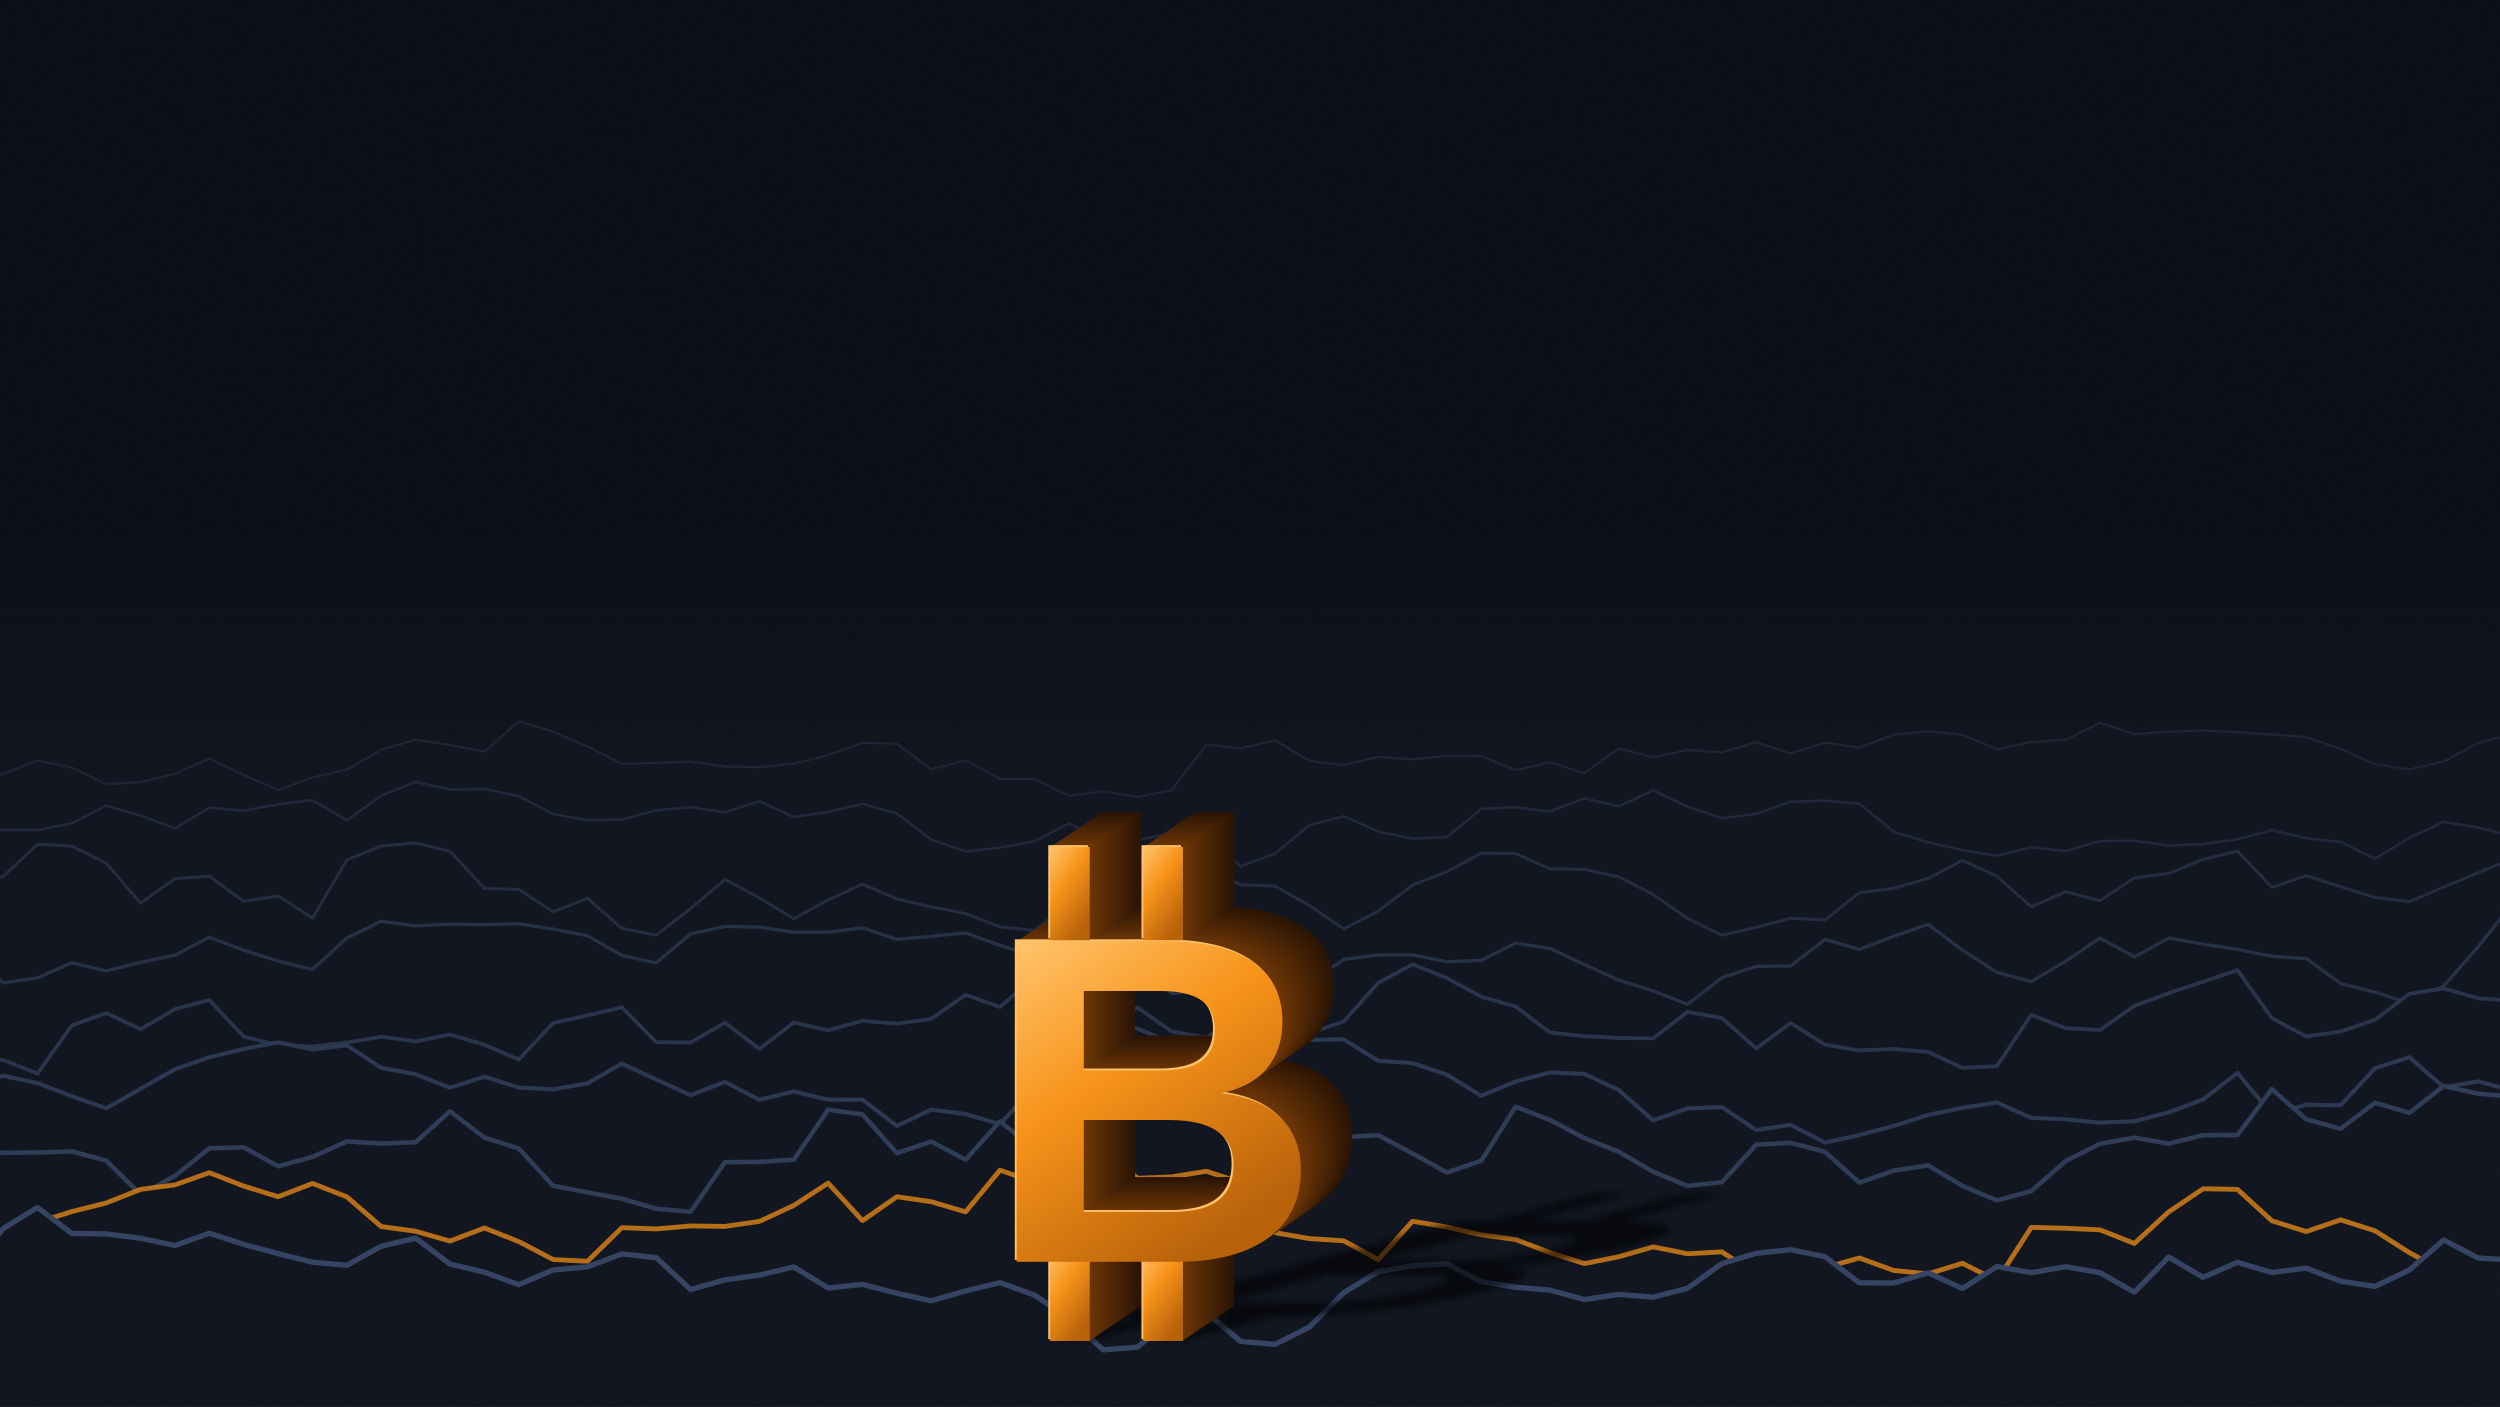
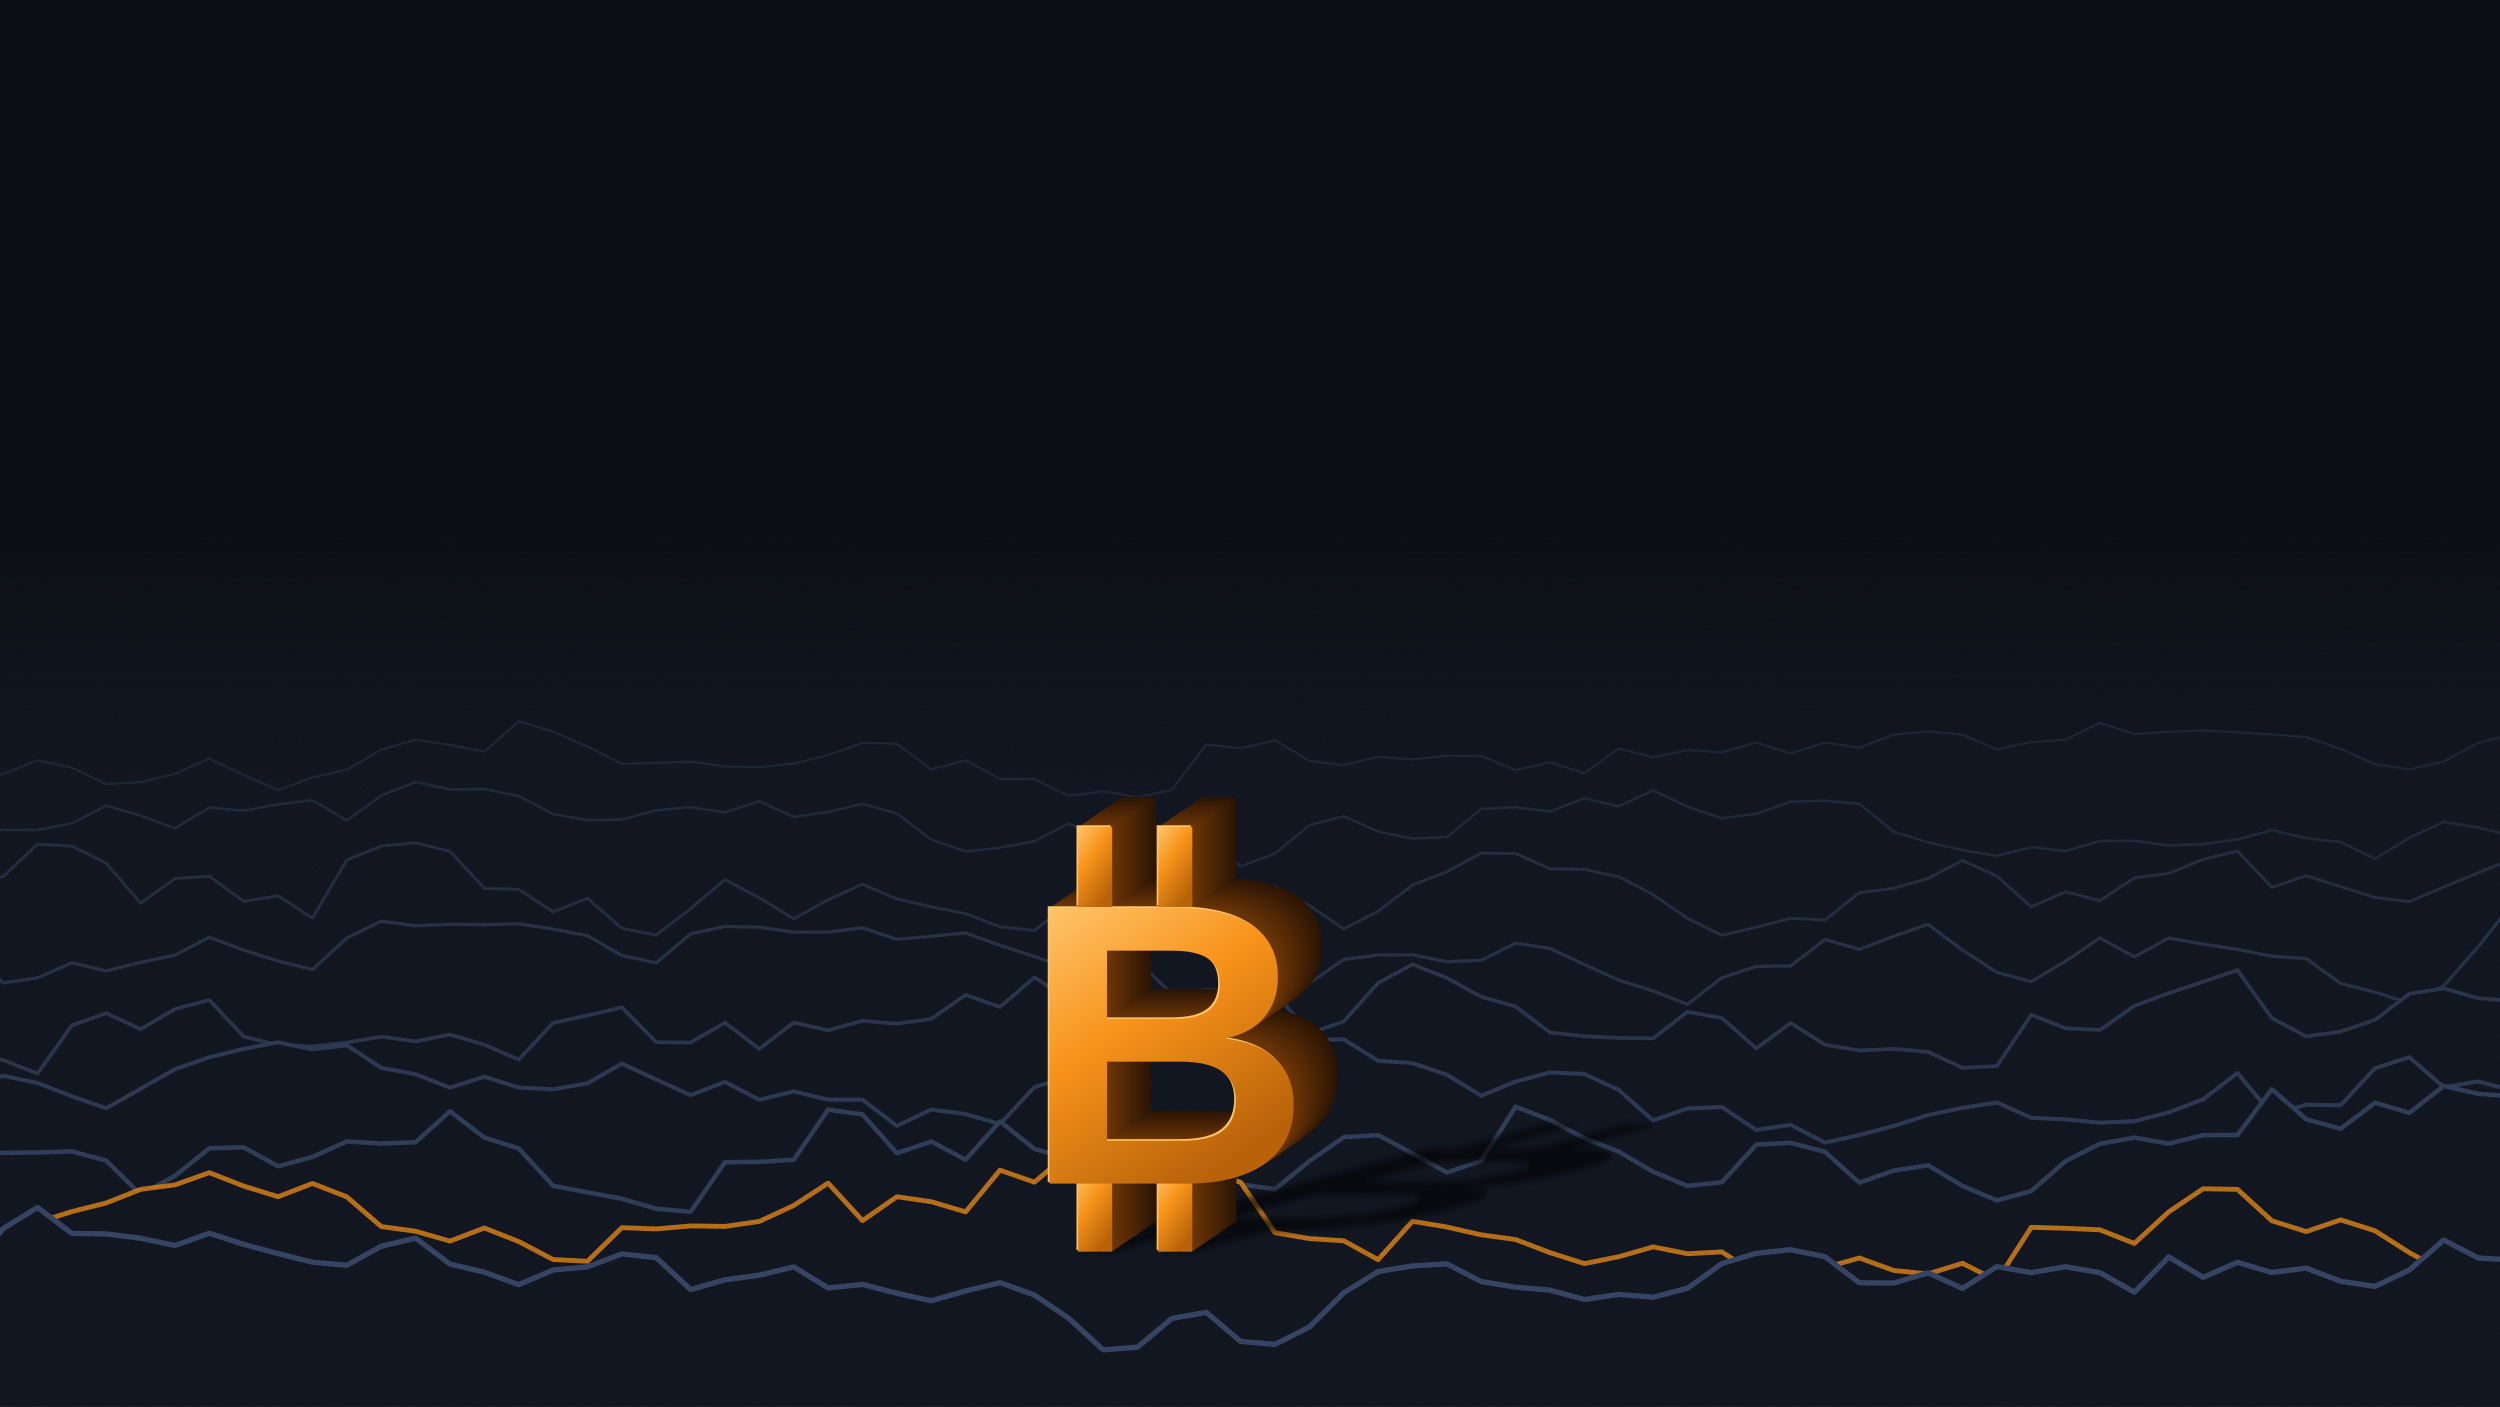
<svg xmlns="http://www.w3.org/2000/svg" viewBox="0 0 1600 900">
  <svg width="1600" height="900" viewBox="0 0 1600 900" preserveAspectRatio="xMidYMax slice">
    <defs>
      <filter id="f-o-grana" x="0" y="0" width="100%" height="100%">
        <feTurbulence type="fractalNoise" baseFrequency=".9" numOctaves="2" seed="3" />
        <feColorMatrix values="0 0 0 0 0 0 0 0 0 0 0 0 0 0 0 0 0 0 .55 0" />
      </filter>
      <filter id="f-o-metallo" x="0" y="0" width="100%" height="100%">
        <feTurbulence type="fractalNoise" baseFrequency="1.4" numOctaves="2" seed="8" />
        <feColorMatrix values="0 0 0 0 1 0 0 0 0 .85 0 0 0 0 .6 0 0 0 .7 -.2" />
        <feComposite in2="SourceGraphic" operator="in" />
      </filter>
      <filter id="f-o-blur" x="-50%" y="-50%" width="200%" height="200%">
        <feGaussianBlur stdDeviation="14" />
      </filter>
      <filter id="f-o-blur2" x="-50%" y="-50%" width="200%" height="200%">
        <feGaussianBlur stdDeviation="4" />
      </filter>
      <linearGradient id="f-o-lato" x1="0" x2="1">
        <stop offset="0" stop-color="#b8620a" />
        <stop offset=".22" stop-color="#ffc46b" />
        <stop offset=".5" stop-color="#f7931a" />
        <stop offset=".85" stop-color="#b8620a" />
        <stop offset="1" stop-color="#6e3606" />
      </linearGradient>
      <radialGradient id="f-o-faccia" cx=".35" cy=".3" r=".8">
        <stop offset="0" stop-color="#ffc46b" />
        <stop offset=".55" stop-color="#f7931a" />
        <stop offset="1" stop-color="#b8620a" />
      </radialGradient>
      <linearGradient id="f-o-taglio" x1="0" x2="1">
        <stop offset="0" stop-color="#6e3606" />
        <stop offset=".45" stop-color="#b8620a" />
        <stop offset="1" stop-color="#3d1d03" />
      </linearGradient>
      <radialGradient id="f-o-luce" cx=".3" cy=".25" r=".6">
        <stop offset="0" stop-color="#fff" stop-opacity=".55" />
        <stop offset="1" stop-color="#fff" stop-opacity="0" />
      </radialGradient>
      <radialGradient id="f-o-spot" cx=".5" cy=".5" r=".5">
        <stop offset="0" stop-color="#f7931a" stop-opacity=".34" />
        <stop offset=".5" stop-color="#f7931a" stop-opacity=".12" />
        <stop offset="1" stop-color="#f7931a" stop-opacity="0" />
      </radialGradient>
      <radialGradient id="f-o-spot2" cx=".5" cy=".5" r=".5">
        <stop offset="0" stop-color="#6cc3e0" stop-opacity=".12" />
        <stop offset="1" stop-color="#6cc3e0" stop-opacity="0" />
      </radialGradient>
      <linearGradient id="f-banda" x1="0" y1="0" x2="0" y2="1">
        <stop offset="0" stop-color="#141925" stop-opacity="0" />
        <stop offset=".3" stop-color="#141925" />
      </linearGradient>
    </defs>
    <rect width="1600" height="900" fill="#0e1118" />
    <defs>
      <linearGradient id="f-o-bf" x1="0" y1="0" x2=".6" y2="1">
        <stop offset="0" stop-color="#ffc46b" />
        <stop offset=".45" stop-color="#f7931a" />
        <stop offset="1" stop-color="#b8620a" />
      </linearGradient>
      <linearGradient id="f-o-af" x1="0" y1="0" x2="1" y2="1">
        <stop offset="0" stop-color="#6cc3e0" />
        <stop offset="1" stop-color="#1f5f7a" />
      </linearGradient>
      <radialGradient id="f-o-sf" cx=".34" cy=".3" r=".8">
        <stop offset="0" stop-color="#fffaf0" />
        <stop offset=".45" stop-color="#efe3c8" />
        <stop offset="1" stop-color="#8a7b5e" />
      </radialGradient>
    </defs>
    <rect y="340" width="1600" height="560" fill="url(#f-banda)" />
    <path d="M-20 500.0L2 495.4L24 486.6L46 491.3L68 501.8L90 500.6L112 495.2L134 485.5L156 496.0L178 505.6L200 497.6L222 492.6L244 479.8L266 473.4L288 476.8L310 481.0L332 461.6L354 468.2L376 477.8L398 488.9L420 488.3L442 487.4L464 490.6L486 491.0L508 488.7L530 483.3L552 475.4L574 475.9L596 492.5L618 486.5L640 498.5L662 498.6L684 509.3L706 506.4L728 510.2L750 505.5L772 476.5L794 478.9L816 473.8L838 486.9L860 489.7L882 484.4L904 486.0L926 483.7L948 483.8L970 492.9L992 487.9L1014 494.8L1036 479.0L1058 484.7L1080 480.0L1102 481.5L1124 475.1L1146 482.2L1168 475.3L1190 478.5L1212 470.1L1234 468.0L1256 470.2L1278 479.5L1300 474.9L1322 473.4L1344 462.6L1366 469.8L1388 468.3L1410 467.5L1432 468.6L1454 470.1L1476 471.7L1498 479.3L1520 489.1L1542 492.4L1564 487.3L1586 475.5L1608 469.8L1630 464.3V900H-20Z" fill="#141925" />
    <path d="M-20 500.0L2 495.4L24 486.6L46 491.3L68 501.8L90 500.6L112 495.2L134 485.5L156 496.0L178 505.6L200 497.6L222 492.6L244 479.8L266 473.4L288 476.8L310 481.0L332 461.6L354 468.2L376 477.8L398 488.9L420 488.3L442 487.4L464 490.6L486 491.0L508 488.7L530 483.3L552 475.4L574 475.9L596 492.5L618 486.5L640 498.5L662 498.6L684 509.3L706 506.4L728 510.2L750 505.5L772 476.5L794 478.9L816 473.8L838 486.9L860 489.7L882 484.4L904 486.0L926 483.7L948 483.8L970 492.9L992 487.9L1014 494.8L1036 479.0L1058 484.7L1080 480.0L1102 481.5L1124 475.1L1146 482.2L1168 475.3L1190 478.5L1212 470.1L1234 468.0L1256 470.2L1278 479.5L1300 474.9L1322 473.4L1344 462.6L1366 469.8L1388 468.3L1410 467.5L1432 468.6L1454 470.1L1476 471.7L1498 479.3L1520 489.1L1542 492.4L1564 487.3L1586 475.5L1608 469.8L1630 464.3" fill="none" stroke="#212a3c" stroke-width="1.4" stroke-linejoin="round" opacity="1" />
    <path d="M-20 535.5L2 531.1L24 531.2L46 526.9L68 515.6L90 522.0L112 530.1L134 516.9L156 518.8L178 514.8L200 512.1L222 525.1L244 509.1L266 500.5L288 505.3L310 505.0L332 509.5L354 521.0L376 524.9L398 524.5L420 518.6L442 516.6L464 519.9L486 512.8L508 522.9L530 519.6L552 514.5L574 520.7L596 537.4L618 544.9L640 542.5L662 538.4L684 527.1L706 536.8L728 537.5L750 533.2L772 535.6L794 554.4L816 546.3L838 528.1L860 522.4L882 532.2L904 536.7L926 535.7L948 517.7L970 516.6L992 519.4L1014 510.9L1036 516.1L1058 505.8L1080 516.3L1102 523.7L1124 520.9L1146 513.1L1168 512.4L1190 514.5L1212 532.3L1234 539.1L1256 544.1L1278 547.7L1300 542.3L1322 544.7L1344 538.2L1366 538.1L1388 541.1L1410 540.2L1432 537.2L1454 531.3L1476 536.4L1498 538.9L1520 549.6L1542 536.2L1564 526.0L1586 529.6L1608 535.0L1630 545.4V900H-20Z" fill="#141925" />
    <path d="M-20 535.5L2 531.1L24 531.2L46 526.9L68 515.6L90 522.0L112 530.1L134 516.9L156 518.8L178 514.8L200 512.1L222 525.1L244 509.1L266 500.5L288 505.3L310 505.0L332 509.5L354 521.0L376 524.9L398 524.5L420 518.6L442 516.6L464 519.9L486 512.8L508 522.9L530 519.6L552 514.5L574 520.7L596 537.4L618 544.9L640 542.5L662 538.4L684 527.1L706 536.8L728 537.5L750 533.2L772 535.6L794 554.4L816 546.3L838 528.1L860 522.4L882 532.2L904 536.7L926 535.7L948 517.7L970 516.6L992 519.4L1014 510.9L1036 516.1L1058 505.8L1080 516.3L1102 523.7L1124 520.9L1146 513.1L1168 512.4L1190 514.5L1212 532.3L1234 539.1L1256 544.1L1278 547.7L1300 542.3L1322 544.7L1344 538.2L1366 538.1L1388 541.1L1410 540.2L1432 537.2L1454 531.3L1476 536.4L1498 538.9L1520 549.6L1542 536.2L1564 526.0L1586 529.6L1608 535.0L1630 545.4" fill="none" stroke="#242e42" stroke-width="1.6" stroke-linejoin="round" opacity="1" />
    <path d="M-20 562.7L2 561.0L24 540.3L46 541.5L68 552.5L90 578.0L112 562.3L134 560.8L156 576.9L178 573.3L200 587.6L222 550.3L244 541.5L266 539.4L288 544.8L310 568.6L332 569.2L354 583.6L376 574.9L398 594.1L420 598.5L442 581.5L464 562.9L486 574.6L508 588.0L530 575.9L552 565.9L574 575.3L596 580.4L618 584.7L640 593.2L662 595.5L684 578.7L706 569.8L728 549.0L750 552.2L772 555.3L794 566.2L816 567.1L838 579.5L860 594.5L882 583.2L904 566.4L926 557.9L948 546.0L970 546.3L992 556.0L1014 556.4L1036 561.2L1058 572.5L1080 587.7L1102 598.6L1124 593.5L1146 587.7L1168 588.8L1190 571.3L1212 568.5L1234 562.2L1256 550.7L1278 560.7L1300 580.4L1322 570.7L1344 576.4L1366 561.9L1388 559.0L1410 550.0L1432 544.7L1454 567.9L1476 560.4L1498 567.5L1520 574.4L1542 577.1L1564 567.7L1586 558.6L1608 549.7L1630 568.0V900H-20Z" fill="#141925" />
    <path d="M-20 562.7L2 561.0L24 540.3L46 541.5L68 552.5L90 578.0L112 562.3L134 560.8L156 576.9L178 573.3L200 587.6L222 550.3L244 541.5L266 539.4L288 544.8L310 568.6L332 569.2L354 583.6L376 574.9L398 594.1L420 598.5L442 581.5L464 562.9L486 574.6L508 588.0L530 575.9L552 565.9L574 575.3L596 580.4L618 584.7L640 593.2L662 595.5L684 578.7L706 569.8L728 549.0L750 552.2L772 555.3L794 566.2L816 567.1L838 579.5L860 594.5L882 583.2L904 566.4L926 557.9L948 546.0L970 546.3L992 556.0L1014 556.4L1036 561.2L1058 572.5L1080 587.7L1102 598.6L1124 593.5L1146 587.7L1168 588.8L1190 571.3L1212 568.5L1234 562.2L1256 550.7L1278 560.7L1300 580.4L1322 570.7L1344 576.4L1366 561.9L1388 559.0L1410 550.0L1432 544.7L1454 567.9L1476 560.4L1498 567.5L1520 574.4L1542 577.1L1564 567.7L1586 558.6L1608 549.7L1630 568.0" fill="none" stroke="#283248" stroke-width="1.9" stroke-linejoin="round" opacity="1" />
    <path d="M-20 606.6L2 629.1L24 625.8L46 616.2L68 621.4L90 615.9L112 611.3L134 599.8L156 608.1L178 615.1L200 620.5L222 600.3L244 589.6L266 592.5L288 591.5L310 591.8L332 591.2L354 594.6L376 598.9L398 611.5L420 616.2L442 597.7L464 592.9L486 593.4L508 596.6L530 596.6L552 593.8L574 601.2L596 599.2L618 597.1L640 605.0L662 612.1L684 620.2L706 627.8L728 615.0L750 636.0L772 633.4L794 634.5L816 635.5L838 629.4L860 614.0L882 611.2L904 611.1L926 615.5L948 614.6L970 603.6L992 607.0L1014 617.3L1036 627.3L1058 634.2L1080 642.8L1102 625.7L1124 618.5L1146 618.2L1168 601.2L1190 607.6L1212 599.2L1234 591.6L1256 608.1L1278 622.3L1300 628.2L1322 615.2L1344 600.3L1366 612.4L1388 600.4L1410 604.2L1432 607.6L1454 612.0L1476 613.5L1498 629.4L1520 635.0L1542 642.0L1564 631.0L1586 605.9L1608 578.3L1630 585.0V900H-20Z" fill="#141925" />
    <path d="M-20 606.6L2 629.1L24 625.8L46 616.2L68 621.4L90 615.9L112 611.3L134 599.8L156 608.1L178 615.1L200 620.5L222 600.3L244 589.6L266 592.5L288 591.5L310 591.8L332 591.2L354 594.6L376 598.9L398 611.5L420 616.2L442 597.7L464 592.9L486 593.4L508 596.6L530 596.6L552 593.8L574 601.2L596 599.2L618 597.1L640 605.0L662 612.1L684 620.2L706 627.8L728 615.0L750 636.0L772 633.4L794 634.5L816 635.5L838 629.4L860 614.0L882 611.2L904 611.1L926 615.5L948 614.6L970 603.6L992 607.0L1014 617.3L1036 627.3L1058 634.2L1080 642.8L1102 625.7L1124 618.5L1146 618.2L1168 601.2L1190 607.6L1212 599.2L1234 591.6L1256 608.1L1278 622.3L1300 628.2L1322 615.2L1344 600.3L1366 612.4L1388 600.4L1410 604.2L1432 607.6L1454 612.0L1476 613.5L1498 629.4L1520 635.0L1542 642.0L1564 631.0L1586 605.9L1608 578.3L1630 585.0" fill="none" stroke="#2b374e" stroke-width="2.1" stroke-linejoin="round" opacity="1" />
    <path d="M-20 676.5L2 678.4L24 687.1L46 656.2L68 648.4L90 658.7L112 645.8L134 640.0L156 663.4L178 668.9L200 669.8L222 667.2L244 663.5L266 666.5L288 662.1L310 668.6L332 678.1L354 654.7L376 649.9L398 644.7L420 667.0L442 667.2L464 654.5L486 671.3L508 654.4L530 659.4L552 653.3L574 655.2L596 652.1L618 636.7L640 644.5L662 625.5L684 640.0L706 654.3L728 644.9L750 660.2L772 664.1L794 650.8L816 635.4L838 661.4L860 653.7L882 629.1L904 617.2L926 625.9L948 637.9L970 644.2L992 660.8L1014 663.2L1036 664.3L1058 664.6L1080 647.6L1102 651.5L1124 671.0L1146 654.7L1168 668.6L1190 672.3L1212 671.3L1234 673.2L1256 683.4L1278 682.3L1300 649.5L1322 658.1L1344 659.2L1366 643.8L1388 635.6L1410 628.3L1432 620.9L1454 651.6L1476 663.3L1498 660.2L1520 652.7L1542 636.0L1564 632.6L1586 638.9L1608 640.6L1630 645.4V900H-20Z" fill="#141925" />
    <path d="M-20 676.5L2 678.4L24 687.1L46 656.2L68 648.4L90 658.7L112 645.8L134 640.0L156 663.4L178 668.9L200 669.8L222 667.2L244 663.5L266 666.5L288 662.1L310 668.6L332 678.1L354 654.7L376 649.9L398 644.7L420 667.0L442 667.2L464 654.5L486 671.3L508 654.4L530 659.4L552 653.3L574 655.2L596 652.1L618 636.7L640 644.5L662 625.5L684 640.0L706 654.3L728 644.9L750 660.2L772 664.1L794 650.8L816 635.4L838 661.4L860 653.7L882 629.1L904 617.2L926 625.9L948 637.9L970 644.2L992 660.8L1014 663.2L1036 664.3L1058 664.6L1080 647.6L1102 651.5L1124 671.0L1146 654.7L1168 668.6L1190 672.3L1212 671.3L1234 673.2L1256 683.4L1278 682.3L1300 649.5L1322 658.1L1344 659.2L1366 643.8L1388 635.6L1410 628.3L1432 620.9L1454 651.6L1476 663.3L1498 660.2L1520 652.7L1542 636.0L1564 632.6L1586 638.9L1608 640.6L1630 645.4" fill="none" stroke="#2f3b55" stroke-width="2.4" stroke-linejoin="round" opacity="1" />
    <path d="M-20 694.7L2 688.5L24 693.1L46 701.6L68 709.3L90 696.8L112 684.3L134 676.6L156 671.3L178 667.1L200 671.6L222 669.0L244 683.4L266 687.5L288 696.1L310 689.1L332 696.0L354 697.2L376 693.3L398 680.7L420 690.9L442 700.9L464 692.4L486 703.9L508 698.5L530 703.8L552 703.8L574 720.6L596 710.1L618 713.0L640 719.4L662 695.8L684 689.1L706 656.1L728 658.3L750 667.5L772 670.9L794 659.2L816 665.1L838 665.5L860 665.2L882 678.9L904 680.4L926 687.8L948 701.3L970 692.2L992 686.4L1014 687.3L1036 697.6L1058 717.1L1080 709.4L1102 708.5L1124 723.2L1146 719.9L1168 731.3L1190 726.4L1212 720.6L1234 713.6L1256 709.0L1278 705.6L1300 715.4L1322 716.4L1344 718.5L1366 717.6L1388 711.9L1410 703.6L1432 686.7L1454 713.3L1476 707.0L1498 707.4L1520 683.7L1542 676.6L1564 695.8L1586 692.1L1608 697.9L1630 688.1V900H-20Z" fill="#141925" />
    <path d="M-20 694.7L2 688.5L24 693.1L46 701.6L68 709.3L90 696.8L112 684.3L134 676.6L156 671.3L178 667.1L200 671.6L222 669.0L244 683.4L266 687.5L288 696.1L310 689.1L332 696.0L354 697.2L376 693.3L398 680.7L420 690.9L442 700.9L464 692.4L486 703.9L508 698.5L530 703.8L552 703.8L574 720.6L596 710.1L618 713.0L640 719.4L662 695.8L684 689.1L706 656.1L728 658.3L750 667.5L772 670.9L794 659.2L816 665.1L838 665.5L860 665.2L882 678.9L904 680.4L926 687.8L948 701.3L970 692.2L992 686.4L1014 687.3L1036 697.6L1058 717.1L1080 709.4L1102 708.5L1124 723.2L1146 719.9L1168 731.3L1190 726.4L1212 720.6L1234 713.6L1256 709.0L1278 705.6L1300 715.4L1322 716.4L1344 718.5L1366 717.6L1388 711.9L1410 703.6L1432 686.7L1454 713.3L1476 707.0L1498 707.4L1520 683.7L1542 676.6L1564 695.8L1586 692.1L1608 697.9L1630 688.1" fill="none" stroke="#323f5b" stroke-width="2.6" stroke-linejoin="round" opacity="1" />
    <path d="M-20 738.6L2 737.8L24 737.6L46 736.9L68 742.8L90 764.6L112 752.5L134 734.9L156 734.3L178 746.4L200 740.4L222 730.5L244 731.9L266 731.0L288 711.2L310 728.1L332 735.0L354 758.9L376 763.1L398 767.2L420 773.6L442 775.5L464 743.8L486 743.6L508 742.2L530 710.2L552 713.2L574 738.0L596 730.6L618 742.2L640 717.7L662 735.3L684 741.5L706 760.3L728 753.7L750 762.8L772 758.0L794 758.0L816 761.1L838 743.1L860 727.8L882 726.5L904 738.2L926 750.4L948 742.9L970 708.3L992 716.8L1014 728.4L1036 737.1L1058 749.9L1080 759.0L1102 756.6L1124 732.6L1146 731.4L1168 737.2L1190 756.9L1212 749.2L1234 745.8L1256 759.0L1278 768.3L1300 762.3L1322 743.1L1344 732.0L1366 728.1L1388 731.9L1410 726.5L1432 726.4L1454 697.1L1476 716.3L1498 722.4L1520 705.8L1542 712.2L1564 695.0L1586 700.0L1608 701.8L1630 710.1V900H-20Z" fill="#141925" />
    <path d="M-20 738.6L2 737.8L24 737.6L46 736.9L68 742.8L90 764.6L112 752.5L134 734.9L156 734.3L178 746.4L200 740.4L222 730.5L244 731.9L266 731.0L288 711.2L310 728.1L332 735.0L354 758.9L376 763.1L398 767.2L420 773.6L442 775.5L464 743.8L486 743.6L508 742.2L530 710.2L552 713.2L574 738.0L596 730.6L618 742.2L640 717.7L662 735.3L684 741.5L706 760.3L728 753.7L750 762.8L772 758.0L794 758.0L816 761.1L838 743.1L860 727.8L882 726.5L904 738.2L926 750.4L948 742.9L970 708.3L992 716.8L1014 728.4L1036 737.1L1058 749.9L1080 759.0L1102 756.6L1124 732.6L1146 731.4L1168 737.2L1190 756.9L1212 749.2L1234 745.8L1256 759.0L1278 768.3L1300 762.3L1322 743.1L1344 732.0L1366 728.1L1388 731.9L1410 726.5L1432 726.4L1454 697.1L1476 716.3L1498 722.4L1520 705.8L1542 712.2L1564 695.0L1586 700.0L1608 701.8L1630 710.1" fill="none" stroke="#354461" stroke-width="2.9" stroke-linejoin="round" opacity="1" />
    <path d="M-20 803.4L2 812.5L24 782.4L46 775.4L68 769.9L90 761.2L112 758.3L134 750.5L156 759.1L178 765.9L200 757.4L222 766.0L244 785.0L266 788.0L288 794.3L310 785.9L332 794.6L354 806.1L376 807.2L398 785.7L420 786.5L442 784.6L464 784.9L486 781.7L508 771.5L530 757.2L552 781.2L574 765.9L596 769.1L618 775.6L640 748.9L662 756.6L684 738.1L706 733.9L728 754.1L750 753.2L772 749.6L794 756.7L816 788.9L838 792.7L860 794.1L882 806.2L904 781.6L926 785.3L948 790.3L970 793.3L992 801.7L1014 808.7L1036 804.3L1058 798.0L1080 802.4L1102 801.2L1124 815.5L1146 805.1L1168 811.3L1190 805.1L1212 813.1L1234 815.3L1256 808.5L1278 819.7L1300 785.5L1322 786.1L1344 787.1L1366 795.8L1388 775.6L1410 760.8L1432 761.2L1454 781.3L1476 788.2L1498 780.7L1520 787.7L1542 801.7L1564 813.6L1586 818.7L1608 813.8L1630 817.5V900H-20Z" fill="#141925" />
    <path d="M-20 803.4L2 812.5L24 782.4L46 775.4L68 769.9L90 761.2L112 758.3L134 750.5L156 759.1L178 765.9L200 757.4L222 766.0L244 785.0L266 788.0L288 794.3L310 785.9L332 794.6L354 806.1L376 807.2L398 785.7L420 786.5L442 784.6L464 784.9L486 781.7L508 771.5L530 757.2L552 781.2L574 765.9L596 769.1L618 775.6L640 748.9L662 756.6L684 738.1L706 733.9L728 754.1L750 753.2L772 749.6L794 756.7L816 788.9L838 792.7L860 794.1L882 806.2L904 781.6L926 785.3L948 790.3L970 793.3L992 801.7L1014 808.7L1036 804.3L1058 798.0L1080 802.4L1102 801.2L1124 815.5L1146 805.1L1168 811.3L1190 805.1L1212 813.1L1234 815.3L1256 808.5L1278 819.7L1300 785.5L1322 786.1L1344 787.1L1366 795.8L1388 775.6L1410 760.8L1432 761.2L1454 781.3L1476 788.2L1498 780.7L1520 787.7L1542 801.7L1564 813.6L1586 818.7L1608 813.8L1630 817.5" fill="none" stroke="#f7931a" stroke-width="3.1" stroke-linejoin="round" opacity="0.8" />
    <path d="M-20 814.1L2 786.3L24 772.8L46 789.4L68 789.7L90 792.5L112 797.1L134 789.3L156 796.4L178 802.3L200 807.8L222 809.8L244 797.6L266 792.4L288 809.0L310 814.2L332 822.2L354 812.8L376 810.8L398 802.5L420 804.9L442 825.3L464 819.1L486 816.1L508 810.8L530 824.3L552 822.0L574 827.7L596 832.5L618 826.2L640 820.9L662 828.8L684 843.7L706 863.9L728 862.2L750 843.8L772 839.9L794 858.5L816 860.4L838 849.3L860 827.4L882 813.8L904 810.2L926 808.9L948 820.2L970 823.8L992 825.7L1014 831.7L1036 828.4L1058 830.2L1080 824.5L1102 808.7L1124 802.1L1146 799.8L1168 804.3L1190 821.0L1212 821.1L1234 814.6L1256 824.6L1278 810.6L1300 814.5L1322 810.7L1344 814.5L1366 827.0L1388 804.5L1410 817.5L1432 807.9L1454 814.4L1476 811.6L1498 820.0L1520 823.3L1542 812.8L1564 793.6L1586 805.1L1608 806.4L1630 798.1V900H-20Z" fill="#141925" />
    <path d="M-20 814.1L2 786.3L24 772.8L46 789.4L68 789.7L90 792.5L112 797.1L134 789.3L156 796.4L178 802.3L200 807.8L222 809.8L244 797.6L266 792.4L288 809.0L310 814.2L332 822.2L354 812.8L376 810.8L398 802.5L420 804.9L442 825.3L464 819.1L486 816.1L508 810.8L530 824.3L552 822.0L574 827.7L596 832.5L618 826.2L640 820.9L662 828.8L684 843.7L706 863.9L728 862.2L750 843.8L772 839.9L794 858.5L816 860.4L838 849.3L860 827.4L882 813.8L904 810.2L926 808.9L948 820.2L970 823.8L992 825.7L1014 831.7L1036 828.4L1058 830.2L1080 824.5L1102 808.7L1124 802.1L1146 799.8L1168 804.3L1190 821.0L1212 821.1L1234 814.6L1256 824.6L1278 810.6L1300 814.5L1322 810.7L1344 814.5L1366 827.0L1388 804.5L1410 817.5L1432 807.9L1454 814.4L1476 811.6L1498 820.0L1520 823.3L1542 812.8L1564 793.6L1586 805.1L1608 806.4L1630 798.1" fill="none" stroke="#3c4c6e" stroke-width="3.4" stroke-linejoin="round" opacity="1" />
    <rect width="1600" height="900" filter="url(#f-o-grana)" opacity=".38" />
  </svg>
-   <svg x="96" y="450" width="1408" height="450" viewBox="826.5 145.6 773.5 754.4" preserveAspectRatio="xMidYMax meet" overflow="hidden">
+   <svg x="96" y="450" width="1408" height="387" viewBox="826.5 145.6 773.5 754.4" preserveAspectRatio="xMidYMin meet" overflow="hidden">
    <defs>
      <filter id="s-o-grana" x="0" y="0" width="100%" height="100%">
        <feTurbulence type="fractalNoise" baseFrequency=".9" numOctaves="2" seed="3" />
        <feColorMatrix values="0 0 0 0 0 0 0 0 0 0 0 0 0 0 0 0 0 0 .55 0" />
      </filter>
      <filter id="s-o-metallo" x="0" y="0" width="100%" height="100%">
        <feTurbulence type="fractalNoise" baseFrequency="1.4" numOctaves="2" seed="8" />
        <feColorMatrix values="0 0 0 0 1 0 0 0 0 .85 0 0 0 0 .6 0 0 0 .7 -.2" />
        <feComposite in2="SourceGraphic" operator="in" />
      </filter>
      <filter id="s-o-blur" x="-50%" y="-50%" width="200%" height="200%">
        <feGaussianBlur stdDeviation="14" />
      </filter>
      <filter id="s-o-blur2" x="-50%" y="-50%" width="200%" height="200%">
        <feGaussianBlur stdDeviation="4" />
      </filter>
      <linearGradient id="s-o-lato" x1="0" x2="1">
        <stop offset="0" stop-color="#b8620a" />
        <stop offset=".22" stop-color="#ffc46b" />
        <stop offset=".5" stop-color="#f7931a" />
        <stop offset=".85" stop-color="#b8620a" />
        <stop offset="1" stop-color="#6e3606" />
      </linearGradient>
      <radialGradient id="s-o-faccia" cx=".35" cy=".3" r=".8">
        <stop offset="0" stop-color="#ffc46b" />
        <stop offset=".55" stop-color="#f7931a" />
        <stop offset="1" stop-color="#b8620a" />
      </radialGradient>
      <linearGradient id="s-o-taglio" x1="0" x2="1">
        <stop offset="0" stop-color="#6e3606" />
        <stop offset=".45" stop-color="#b8620a" />
        <stop offset="1" stop-color="#3d1d03" />
      </linearGradient>
      <radialGradient id="s-o-luce" cx=".3" cy=".25" r=".6">
        <stop offset="0" stop-color="#fff" stop-opacity=".55" />
        <stop offset="1" stop-color="#fff" stop-opacity="0" />
      </radialGradient>
      <radialGradient id="s-o-spot" cx=".5" cy=".5" r=".5">
        <stop offset="0" stop-color="#f7931a" stop-opacity=".34" />
        <stop offset=".5" stop-color="#f7931a" stop-opacity=".12" />
        <stop offset="1" stop-color="#f7931a" stop-opacity="0" />
      </radialGradient>
      <radialGradient id="s-o-spot2" cx=".5" cy=".5" r=".5">
        <stop offset="0" stop-color="#6cc3e0" stop-opacity=".12" />
        <stop offset="1" stop-color="#6cc3e0" stop-opacity="0" />
      </radialGradient>
    </defs>
    <defs>
      <linearGradient id="s-o-bf" x1="0" y1="0" x2=".6" y2="1">
        <stop offset="0" stop-color="#ffc46b" />
        <stop offset=".45" stop-color="#f7931a" />
        <stop offset="1" stop-color="#b8620a" />
      </linearGradient>
      <linearGradient id="s-o-af" x1="0" y1="0" x2="1" y2="1">
        <stop offset="0" stop-color="#6cc3e0" />
        <stop offset="1" stop-color="#1f5f7a" />
      </linearGradient>
      <radialGradient id="s-o-sf" cx=".34" cy=".3" r=".8">
        <stop offset="0" stop-color="#fffaf0" />
        <stop offset=".45" stop-color="#efe3c8" />
        <stop offset="1" stop-color="#8a7b5e" />
      </radialGradient>
    </defs>
    <g transform="translate(0 830.0) matrix(1 0 -1.1 0.3 0 0) translate(0 -830.0)" opacity="0.6" filter="url(#s-o-blur)">
      <g fill="#000">
        <rect x="998.8" y="300.0" width="42.5" height="100.0" />
        <rect x="998.8" y="730.0" width="42.5" height="100.0" />
        <rect x="1098.8" y="300.0" width="42.5" height="100.0" />
        <rect x="1098.8" y="730.0" width="42.5" height="100.0" />
        <text x="1110.0" y="745.0" text-anchor="middle" font-family="'Arial Black', Archivo, 'Helvetica Neue', Arial, sans-serif" font-weight="900" font-size="500.0">B</text>
      </g>
    </g>
    <g fill="#2a1404">
      <rect x="1053.8" y="262.6" width="42.5" height="100.0" />
      <rect x="1053.8" y="692.6" width="42.5" height="100.0" />
      <rect x="1153.8" y="262.6" width="42.5" height="100.0" />
      <rect x="1153.8" y="692.6" width="42.5" height="100.0" />
      <text x="1165.0" y="707.6" text-anchor="middle" font-family="'Arial Black', Archivo, 'Helvetica Neue', Arial, sans-serif" font-weight="900" font-size="500.0">B</text>
    </g>
    <g fill="#2c1504">
      <rect x="1052.5" y="263.5" width="42.5" height="100.0" />
      <rect x="1052.5" y="693.5" width="42.5" height="100.0" />
      <rect x="1152.5" y="263.5" width="42.5" height="100.0" />
      <rect x="1152.5" y="693.5" width="42.5" height="100.0" />
      <text x="1163.8" y="708.5" text-anchor="middle" font-family="'Arial Black', Archivo, 'Helvetica Neue', Arial, sans-serif" font-weight="900" font-size="500.0">B</text>
    </g>
    <g fill="#2d1604">
      <rect x="1051.2" y="264.3" width="42.5" height="100.0" />
      <rect x="1051.2" y="694.3" width="42.5" height="100.0" />
      <rect x="1151.2" y="264.3" width="42.5" height="100.0" />
      <rect x="1151.2" y="694.3" width="42.5" height="100.0" />
      <text x="1162.5" y="709.3" text-anchor="middle" font-family="'Arial Black', Archivo, 'Helvetica Neue', Arial, sans-serif" font-weight="900" font-size="500.0">B</text>
    </g>
    <g fill="#2f1604">
      <rect x="1050.0" y="265.1" width="42.5" height="100.0" />
      <rect x="1050.0" y="695.1" width="42.5" height="100.0" />
      <rect x="1150.0" y="265.1" width="42.5" height="100.0" />
      <rect x="1150.0" y="695.1" width="42.5" height="100.0" />
      <text x="1161.2" y="710.1" text-anchor="middle" font-family="'Arial Black', Archivo, 'Helvetica Neue', Arial, sans-serif" font-weight="900" font-size="500.0">B</text>
    </g>
    <g fill="#301704">
      <rect x="1048.8" y="266.0" width="42.5" height="100.0" />
      <rect x="1048.8" y="696.0" width="42.5" height="100.0" />
      <rect x="1148.8" y="266.0" width="42.5" height="100.0" />
      <rect x="1148.8" y="696.0" width="42.5" height="100.0" />
      <text x="1160.0" y="711.0" text-anchor="middle" font-family="'Arial Black', Archivo, 'Helvetica Neue', Arial, sans-serif" font-weight="900" font-size="500.0">B</text>
    </g>
    <g fill="#321804">
      <rect x="1047.5" y="266.9" width="42.5" height="100.0" />
      <rect x="1047.5" y="696.9" width="42.5" height="100.0" />
      <rect x="1147.5" y="266.9" width="42.5" height="100.0" />
      <rect x="1147.5" y="696.9" width="42.5" height="100.0" />
      <text x="1158.8" y="711.9" text-anchor="middle" font-family="'Arial Black', Archivo, 'Helvetica Neue', Arial, sans-serif" font-weight="900" font-size="500.0">B</text>
    </g>
    <g fill="#331904">
      <rect x="1046.2" y="267.7" width="42.5" height="100.0" />
      <rect x="1046.2" y="697.7" width="42.5" height="100.0" />
      <rect x="1146.2" y="267.7" width="42.5" height="100.0" />
      <rect x="1146.2" y="697.7" width="42.5" height="100.0" />
      <text x="1157.5" y="712.7" text-anchor="middle" font-family="'Arial Black', Archivo, 'Helvetica Neue', Arial, sans-serif" font-weight="900" font-size="500.0">B</text>
    </g>
    <g fill="#351904">
      <rect x="1045.0" y="268.5" width="42.5" height="100.0" />
      <rect x="1045.0" y="698.5" width="42.5" height="100.0" />
      <rect x="1145.0" y="268.5" width="42.5" height="100.0" />
      <rect x="1145.0" y="698.5" width="42.5" height="100.0" />
      <text x="1156.2" y="713.5" text-anchor="middle" font-family="'Arial Black', Archivo, 'Helvetica Neue', Arial, sans-serif" font-weight="900" font-size="500.0">B</text>
    </g>
    <g fill="#361a04">
      <rect x="1043.8" y="269.4" width="42.5" height="100.0" />
      <rect x="1043.8" y="699.4" width="42.5" height="100.0" />
      <rect x="1143.8" y="269.4" width="42.5" height="100.0" />
      <rect x="1143.8" y="699.4" width="42.5" height="100.0" />
      <text x="1155.0" y="714.4" text-anchor="middle" font-family="'Arial Black', Archivo, 'Helvetica Neue', Arial, sans-serif" font-weight="900" font-size="500.0">B</text>
    </g>
    <g fill="#381b04">
      <rect x="1042.5" y="270.2" width="42.5" height="100.0" />
      <rect x="1042.5" y="700.2" width="42.5" height="100.0" />
      <rect x="1142.5" y="270.2" width="42.5" height="100.0" />
      <rect x="1142.5" y="700.2" width="42.5" height="100.0" />
      <text x="1153.8" y="715.2" text-anchor="middle" font-family="'Arial Black', Archivo, 'Helvetica Neue', Arial, sans-serif" font-weight="900" font-size="500.0">B</text>
    </g>
    <g fill="#391c04">
      <rect x="1041.2" y="271.1" width="42.5" height="100.0" />
      <rect x="1041.2" y="701.1" width="42.5" height="100.0" />
      <rect x="1141.2" y="271.1" width="42.5" height="100.0" />
      <rect x="1141.2" y="701.1" width="42.5" height="100.0" />
      <text x="1152.5" y="716.1" text-anchor="middle" font-family="'Arial Black', Archivo, 'Helvetica Neue', Arial, sans-serif" font-weight="900" font-size="500.0">B</text>
    </g>
    <g fill="#3b1c04">
      <rect x="1040.0" y="272.0" width="42.5" height="100.0" />
      <rect x="1040.0" y="702.0" width="42.5" height="100.0" />
      <rect x="1140.0" y="272.0" width="42.5" height="100.0" />
      <rect x="1140.0" y="702.0" width="42.5" height="100.0" />
      <text x="1151.2" y="717.0" text-anchor="middle" font-family="'Arial Black', Archivo, 'Helvetica Neue', Arial, sans-serif" font-weight="900" font-size="500.0">B</text>
    </g>
    <g fill="#3d1d05">
      <rect x="1038.8" y="272.8" width="42.5" height="100.0" />
      <rect x="1038.8" y="702.8" width="42.5" height="100.0" />
      <rect x="1138.8" y="272.8" width="42.5" height="100.0" />
      <rect x="1138.8" y="702.8" width="42.5" height="100.0" />
      <text x="1150.0" y="717.8" text-anchor="middle" font-family="'Arial Black', Archivo, 'Helvetica Neue', Arial, sans-serif" font-weight="900" font-size="500.0">B</text>
    </g>
    <g fill="#3e1e05">
      <rect x="1037.5" y="273.6" width="42.5" height="100.0" />
      <rect x="1037.5" y="703.6" width="42.5" height="100.0" />
      <rect x="1137.5" y="273.6" width="42.5" height="100.0" />
      <rect x="1137.5" y="703.6" width="42.5" height="100.0" />
      <text x="1148.8" y="718.6" text-anchor="middle" font-family="'Arial Black', Archivo, 'Helvetica Neue', Arial, sans-serif" font-weight="900" font-size="500.0">B</text>
    </g>
    <g fill="#401f05">
      <rect x="1036.2" y="274.5" width="42.5" height="100.0" />
      <rect x="1036.2" y="704.5" width="42.5" height="100.0" />
      <rect x="1136.2" y="274.5" width="42.5" height="100.0" />
      <rect x="1136.2" y="704.5" width="42.5" height="100.0" />
      <text x="1147.5" y="719.5" text-anchor="middle" font-family="'Arial Black', Archivo, 'Helvetica Neue', Arial, sans-serif" font-weight="900" font-size="500.0">B</text>
    </g>
    <g fill="#412005">
      <rect x="1035.0" y="275.4" width="42.5" height="100.0" />
      <rect x="1035.0" y="705.4" width="42.5" height="100.0" />
      <rect x="1135.0" y="275.4" width="42.5" height="100.0" />
      <rect x="1135.0" y="705.4" width="42.5" height="100.0" />
      <text x="1146.2" y="720.4" text-anchor="middle" font-family="'Arial Black', Archivo, 'Helvetica Neue', Arial, sans-serif" font-weight="900" font-size="500.0">B</text>
    </g>
    <g fill="#432005">
      <rect x="1033.8" y="276.2" width="42.5" height="100.0" />
      <rect x="1033.8" y="706.2" width="42.5" height="100.0" />
      <rect x="1133.8" y="276.2" width="42.5" height="100.0" />
      <rect x="1133.8" y="706.2" width="42.5" height="100.0" />
      <text x="1145.0" y="721.2" text-anchor="middle" font-family="'Arial Black', Archivo, 'Helvetica Neue', Arial, sans-serif" font-weight="900" font-size="500.0">B</text>
    </g>
    <g fill="#442105">
      <rect x="1032.5" y="277.0" width="42.5" height="100.0" />
      <rect x="1032.5" y="707.0" width="42.5" height="100.0" />
      <rect x="1132.5" y="277.0" width="42.5" height="100.0" />
      <rect x="1132.5" y="707.0" width="42.5" height="100.0" />
      <text x="1143.8" y="722.0" text-anchor="middle" font-family="'Arial Black', Archivo, 'Helvetica Neue', Arial, sans-serif" font-weight="900" font-size="500.0">B</text>
    </g>
    <g fill="#462205">
      <rect x="1031.2" y="277.9" width="42.5" height="100.0" />
      <rect x="1031.2" y="707.9" width="42.5" height="100.0" />
      <rect x="1131.2" y="277.9" width="42.5" height="100.0" />
      <rect x="1131.2" y="707.9" width="42.5" height="100.0" />
      <text x="1142.5" y="722.9" text-anchor="middle" font-family="'Arial Black', Archivo, 'Helvetica Neue', Arial, sans-serif" font-weight="900" font-size="500.0">B</text>
    </g>
    <g fill="#472305">
      <rect x="1030.0" y="278.8" width="42.5" height="100.0" />
      <rect x="1030.0" y="708.8" width="42.5" height="100.0" />
      <rect x="1130.0" y="278.8" width="42.5" height="100.0" />
      <rect x="1130.0" y="708.8" width="42.5" height="100.0" />
      <text x="1141.2" y="723.8" text-anchor="middle" font-family="'Arial Black', Archivo, 'Helvetica Neue', Arial, sans-serif" font-weight="900" font-size="500.0">B</text>
    </g>
    <g fill="#492305">
      <rect x="1028.8" y="279.6" width="42.5" height="100.0" />
      <rect x="1028.8" y="709.6" width="42.5" height="100.0" />
      <rect x="1128.8" y="279.6" width="42.5" height="100.0" />
      <rect x="1128.8" y="709.6" width="42.5" height="100.0" />
      <text x="1140.0" y="724.6" text-anchor="middle" font-family="'Arial Black', Archivo, 'Helvetica Neue', Arial, sans-serif" font-weight="900" font-size="500.0">B</text>
    </g>
    <g fill="#4a2405">
      <rect x="1027.5" y="280.5" width="42.5" height="100.0" />
      <rect x="1027.5" y="710.5" width="42.5" height="100.0" />
      <rect x="1127.5" y="280.5" width="42.5" height="100.0" />
      <rect x="1127.5" y="710.5" width="42.5" height="100.0" />
      <text x="1138.8" y="725.5" text-anchor="middle" font-family="'Arial Black', Archivo, 'Helvetica Neue', Arial, sans-serif" font-weight="900" font-size="500.0">B</text>
    </g>
    <g fill="#4c2505">
      <rect x="1026.2" y="281.3" width="42.5" height="100.0" />
      <rect x="1026.2" y="711.3" width="42.5" height="100.0" />
      <rect x="1126.2" y="281.3" width="42.5" height="100.0" />
      <rect x="1126.2" y="711.3" width="42.5" height="100.0" />
      <text x="1137.5" y="726.3" text-anchor="middle" font-family="'Arial Black', Archivo, 'Helvetica Neue', Arial, sans-serif" font-weight="900" font-size="500.0">B</text>
    </g>
    <g fill="#4e2605">
      <rect x="1025.0" y="282.1" width="42.5" height="100.0" />
      <rect x="1025.0" y="712.1" width="42.5" height="100.0" />
      <rect x="1125.0" y="282.1" width="42.5" height="100.0" />
      <rect x="1125.0" y="712.1" width="42.5" height="100.0" />
      <text x="1136.2" y="727.1" text-anchor="middle" font-family="'Arial Black', Archivo, 'Helvetica Neue', Arial, sans-serif" font-weight="900" font-size="500.0">B</text>
    </g>
    <g fill="#4f2705">
      <rect x="1023.8" y="283.0" width="42.5" height="100.0" />
      <rect x="1023.8" y="713.0" width="42.5" height="100.0" />
      <rect x="1123.8" y="283.0" width="42.5" height="100.0" />
      <rect x="1123.8" y="713.0" width="42.5" height="100.0" />
      <text x="1135.0" y="728.0" text-anchor="middle" font-family="'Arial Black', Archivo, 'Helvetica Neue', Arial, sans-serif" font-weight="900" font-size="500.0">B</text>
    </g>
    <g fill="#512705">
      <rect x="1022.5" y="283.9" width="42.5" height="100.0" />
      <rect x="1022.5" y="713.9" width="42.5" height="100.0" />
      <rect x="1122.5" y="283.9" width="42.5" height="100.0" />
      <rect x="1122.5" y="713.9" width="42.5" height="100.0" />
      <text x="1133.8" y="728.9" text-anchor="middle" font-family="'Arial Black', Archivo, 'Helvetica Neue', Arial, sans-serif" font-weight="900" font-size="500.0">B</text>
    </g>
    <g fill="#522805">
      <rect x="1021.2" y="284.7" width="42.5" height="100.0" />
      <rect x="1021.2" y="714.7" width="42.5" height="100.0" />
      <rect x="1121.2" y="284.7" width="42.5" height="100.0" />
      <rect x="1121.2" y="714.7" width="42.5" height="100.0" />
      <text x="1132.5" y="729.7" text-anchor="middle" font-family="'Arial Black', Archivo, 'Helvetica Neue', Arial, sans-serif" font-weight="900" font-size="500.0">B</text>
    </g>
    <g fill="#542905">
      <rect x="1020.0" y="285.5" width="42.5" height="100.0" />
      <rect x="1020.0" y="715.5" width="42.5" height="100.0" />
      <rect x="1120.0" y="285.5" width="42.5" height="100.0" />
      <rect x="1120.0" y="715.5" width="42.5" height="100.0" />
      <text x="1131.2" y="730.5" text-anchor="middle" font-family="'Arial Black', Archivo, 'Helvetica Neue', Arial, sans-serif" font-weight="900" font-size="500.0">B</text>
    </g>
    <g fill="#552a05">
      <rect x="1018.8" y="286.4" width="42.5" height="100.0" />
      <rect x="1018.8" y="716.4" width="42.5" height="100.0" />
      <rect x="1118.8" y="286.4" width="42.5" height="100.0" />
      <rect x="1118.8" y="716.4" width="42.5" height="100.0" />
      <text x="1130.0" y="731.4" text-anchor="middle" font-family="'Arial Black', Archivo, 'Helvetica Neue', Arial, sans-serif" font-weight="900" font-size="500.0">B</text>
    </g>
    <g fill="#572a05">
      <rect x="1017.5" y="287.2" width="42.5" height="100.0" />
      <rect x="1017.5" y="717.2" width="42.5" height="100.0" />
      <rect x="1117.5" y="287.2" width="42.5" height="100.0" />
      <rect x="1117.5" y="717.2" width="42.5" height="100.0" />
      <text x="1128.8" y="732.2" text-anchor="middle" font-family="'Arial Black', Archivo, 'Helvetica Neue', Arial, sans-serif" font-weight="900" font-size="500.0">B</text>
    </g>
    <g fill="#582b05">
      <rect x="1016.2" y="288.1" width="42.5" height="100.0" />
      <rect x="1016.2" y="718.1" width="42.5" height="100.0" />
      <rect x="1116.2" y="288.1" width="42.5" height="100.0" />
      <rect x="1116.2" y="718.1" width="42.5" height="100.0" />
      <text x="1127.5" y="733.1" text-anchor="middle" font-family="'Arial Black', Archivo, 'Helvetica Neue', Arial, sans-serif" font-weight="900" font-size="500.0">B</text>
    </g>
    <g fill="#5a2c05">
      <rect x="1015.0" y="289.0" width="42.5" height="100.0" />
      <rect x="1015.0" y="719.0" width="42.5" height="100.0" />
      <rect x="1115.0" y="289.0" width="42.5" height="100.0" />
      <rect x="1115.0" y="719.0" width="42.5" height="100.0" />
      <text x="1126.2" y="734.0" text-anchor="middle" font-family="'Arial Black', Archivo, 'Helvetica Neue', Arial, sans-serif" font-weight="900" font-size="500.0">B</text>
    </g>
    <g fill="#5b2d05">
      <rect x="1013.8" y="289.8" width="42.5" height="100.0" />
      <rect x="1013.8" y="719.8" width="42.5" height="100.0" />
      <rect x="1113.8" y="289.8" width="42.5" height="100.0" />
      <rect x="1113.8" y="719.8" width="42.5" height="100.0" />
      <text x="1125.0" y="734.8" text-anchor="middle" font-family="'Arial Black', Archivo, 'Helvetica Neue', Arial, sans-serif" font-weight="900" font-size="500.0">B</text>
    </g>
    <g fill="#5d2e06">
      <rect x="1012.5" y="290.6" width="42.5" height="100.0" />
      <rect x="1012.5" y="720.6" width="42.5" height="100.0" />
      <rect x="1112.5" y="290.6" width="42.5" height="100.0" />
      <rect x="1112.5" y="720.6" width="42.5" height="100.0" />
      <text x="1123.8" y="735.6" text-anchor="middle" font-family="'Arial Black', Archivo, 'Helvetica Neue', Arial, sans-serif" font-weight="900" font-size="500.0">B</text>
    </g>
    <g fill="#5f2e06">
      <rect x="1011.2" y="291.5" width="42.5" height="100.0" />
      <rect x="1011.2" y="721.5" width="42.5" height="100.0" />
      <rect x="1111.2" y="291.5" width="42.5" height="100.0" />
      <rect x="1111.2" y="721.5" width="42.5" height="100.0" />
      <text x="1122.5" y="736.5" text-anchor="middle" font-family="'Arial Black', Archivo, 'Helvetica Neue', Arial, sans-serif" font-weight="900" font-size="500.0">B</text>
    </g>
    <g fill="#602f06">
      <rect x="1010.0" y="292.4" width="42.5" height="100.0" />
      <rect x="1010.0" y="722.4" width="42.5" height="100.0" />
      <rect x="1110.0" y="292.4" width="42.5" height="100.0" />
      <rect x="1110.0" y="722.4" width="42.5" height="100.0" />
      <text x="1121.2" y="737.4" text-anchor="middle" font-family="'Arial Black', Archivo, 'Helvetica Neue', Arial, sans-serif" font-weight="900" font-size="500.0">B</text>
    </g>
    <g fill="#623006">
      <rect x="1008.8" y="293.2" width="42.5" height="100.0" />
      <rect x="1008.8" y="723.2" width="42.5" height="100.0" />
      <rect x="1108.8" y="293.2" width="42.5" height="100.0" />
      <rect x="1108.8" y="723.2" width="42.5" height="100.0" />
      <text x="1120.0" y="738.2" text-anchor="middle" font-family="'Arial Black', Archivo, 'Helvetica Neue', Arial, sans-serif" font-weight="900" font-size="500.0">B</text>
    </g>
    <g fill="#633106">
      <rect x="1007.5" y="294.0" width="42.5" height="100.0" />
      <rect x="1007.5" y="724.0" width="42.5" height="100.0" />
      <rect x="1107.5" y="294.0" width="42.5" height="100.0" />
      <rect x="1107.5" y="724.0" width="42.5" height="100.0" />
      <text x="1118.8" y="739.0" text-anchor="middle" font-family="'Arial Black', Archivo, 'Helvetica Neue', Arial, sans-serif" font-weight="900" font-size="500.0">B</text>
    </g>
    <g fill="#653106">
      <rect x="1006.2" y="294.9" width="42.5" height="100.0" />
      <rect x="1006.2" y="724.9" width="42.5" height="100.0" />
      <rect x="1106.2" y="294.9" width="42.5" height="100.0" />
      <rect x="1106.2" y="724.9" width="42.5" height="100.0" />
      <text x="1117.5" y="739.9" text-anchor="middle" font-family="'Arial Black', Archivo, 'Helvetica Neue', Arial, sans-serif" font-weight="900" font-size="500.0">B</text>
    </g>
    <g fill="#663206">
      <rect x="1005.0" y="295.8" width="42.5" height="100.0" />
      <rect x="1005.0" y="725.8" width="42.5" height="100.0" />
      <rect x="1105.0" y="295.8" width="42.5" height="100.0" />
      <rect x="1105.0" y="725.8" width="42.5" height="100.0" />
      <text x="1116.2" y="740.8" text-anchor="middle" font-family="'Arial Black', Archivo, 'Helvetica Neue', Arial, sans-serif" font-weight="900" font-size="500.0">B</text>
    </g>
    <g fill="#683306">
      <rect x="1003.8" y="296.6" width="42.5" height="100.0" />
      <rect x="1003.8" y="726.6" width="42.5" height="100.0" />
      <rect x="1103.8" y="296.6" width="42.5" height="100.0" />
      <rect x="1103.8" y="726.6" width="42.5" height="100.0" />
      <text x="1115.0" y="741.6" text-anchor="middle" font-family="'Arial Black', Archivo, 'Helvetica Neue', Arial, sans-serif" font-weight="900" font-size="500.0">B</text>
    </g>
    <g fill="#693406">
      <rect x="1002.5" y="297.5" width="42.5" height="100.0" />
      <rect x="1002.5" y="727.5" width="42.5" height="100.0" />
      <rect x="1102.5" y="297.5" width="42.5" height="100.0" />
      <rect x="1102.5" y="727.5" width="42.5" height="100.0" />
      <text x="1113.8" y="742.5" text-anchor="middle" font-family="'Arial Black', Archivo, 'Helvetica Neue', Arial, sans-serif" font-weight="900" font-size="500.0">B</text>
    </g>
    <g fill="#6b3406">
      <rect x="1001.2" y="298.3" width="42.5" height="100.0" />
      <rect x="1001.2" y="728.3" width="42.5" height="100.0" />
      <rect x="1101.2" y="298.3" width="42.5" height="100.0" />
      <rect x="1101.2" y="728.3" width="42.5" height="100.0" />
      <text x="1112.5" y="743.3" text-anchor="middle" font-family="'Arial Black', Archivo, 'Helvetica Neue', Arial, sans-serif" font-weight="900" font-size="500.0">B</text>
    </g>
    <g fill="#6c3506">
      <rect x="1000.0" y="299.1" width="42.5" height="100.0" />
      <rect x="1000.0" y="729.1" width="42.5" height="100.0" />
      <rect x="1100.0" y="299.1" width="42.5" height="100.0" />
      <rect x="1100.0" y="729.1" width="42.5" height="100.0" />
      <text x="1111.2" y="744.1" text-anchor="middle" font-family="'Arial Black', Archivo, 'Helvetica Neue', Arial, sans-serif" font-weight="900" font-size="500.0">B</text>
    </g>
    <g fill="#ffc46b">
      <rect x="996.8" y="298.0" width="42.5" height="100.0" />
      <rect x="996.8" y="728.0" width="42.5" height="100.0" />
      <rect x="1096.8" y="298.0" width="42.5" height="100.0" />
      <rect x="1096.8" y="728.0" width="42.5" height="100.0" />
      <text x="1108.0" y="743.0" text-anchor="middle" font-family="'Arial Black', Archivo, 'Helvetica Neue', Arial, sans-serif" font-weight="900" font-size="500.0">B</text>
    </g>
    <g fill="url(#s-o-bf)">
      <rect x="998.8" y="300.0" width="42.5" height="100.0" />
      <rect x="998.8" y="730.0" width="42.5" height="100.0" />
      <rect x="1098.8" y="300.0" width="42.5" height="100.0" />
      <rect x="1098.8" y="730.0" width="42.5" height="100.0" />
      <text x="1110.0" y="745.0" text-anchor="middle" font-family="'Arial Black', Archivo, 'Helvetica Neue', Arial, sans-serif" font-weight="900" font-size="500.0">B</text>
    </g>
  </svg>
</svg>
